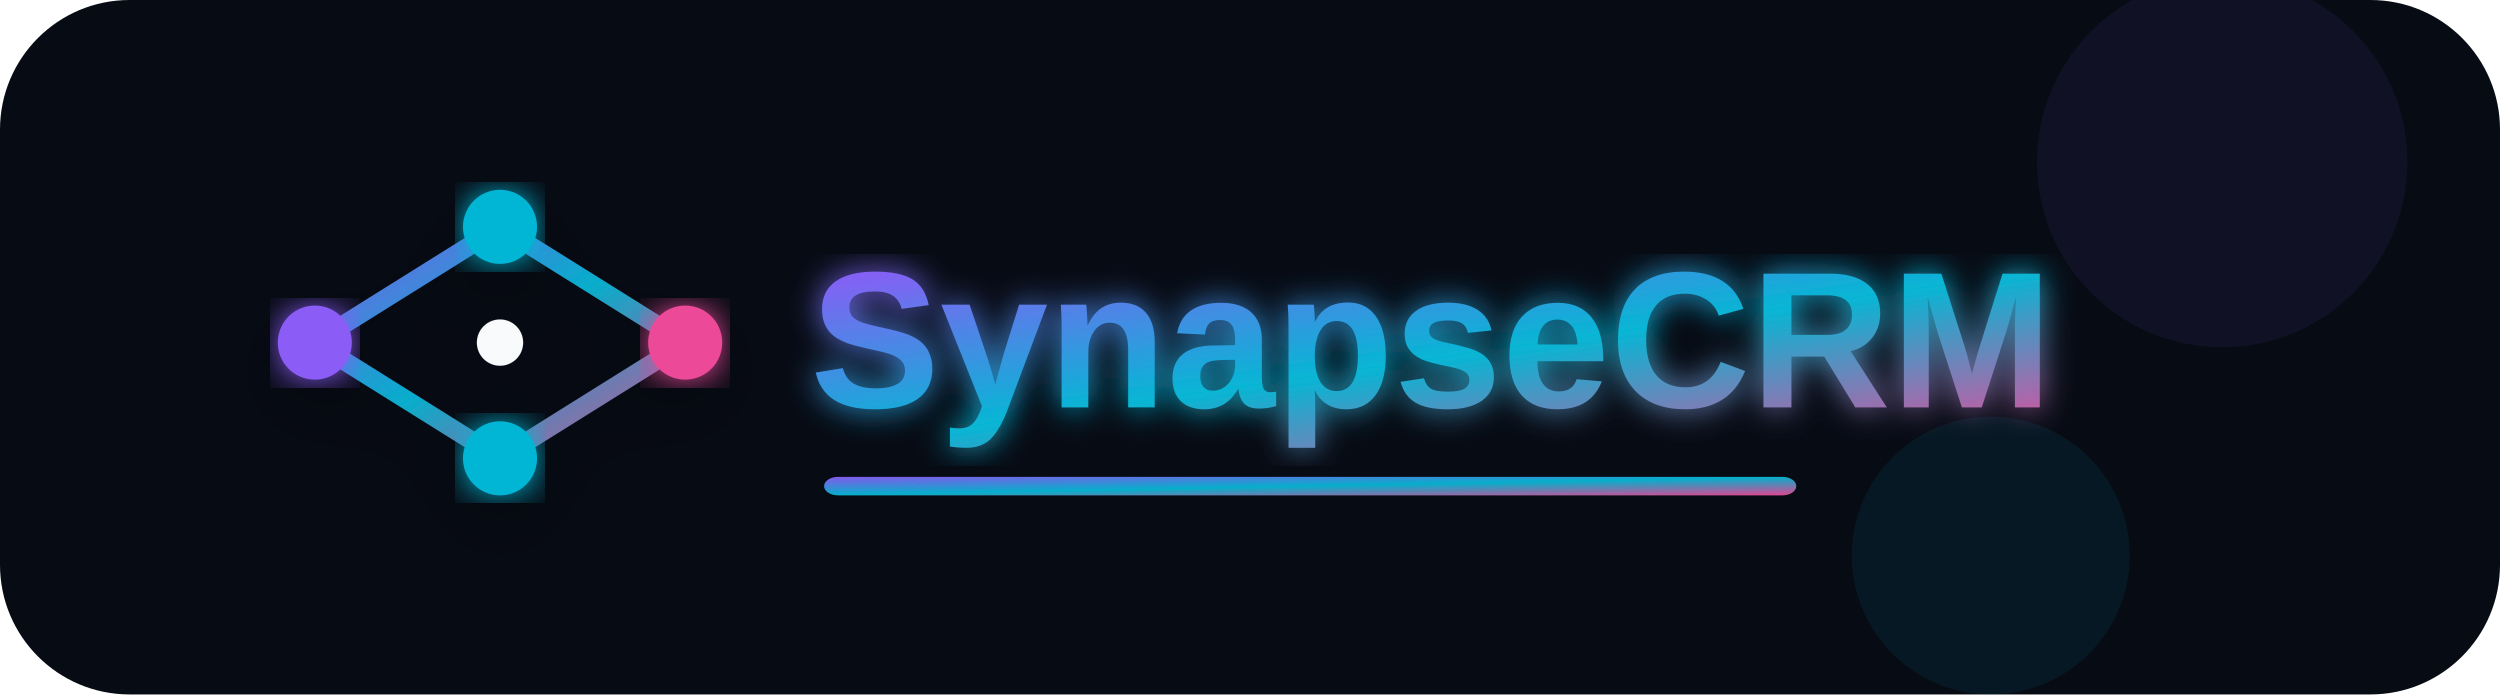
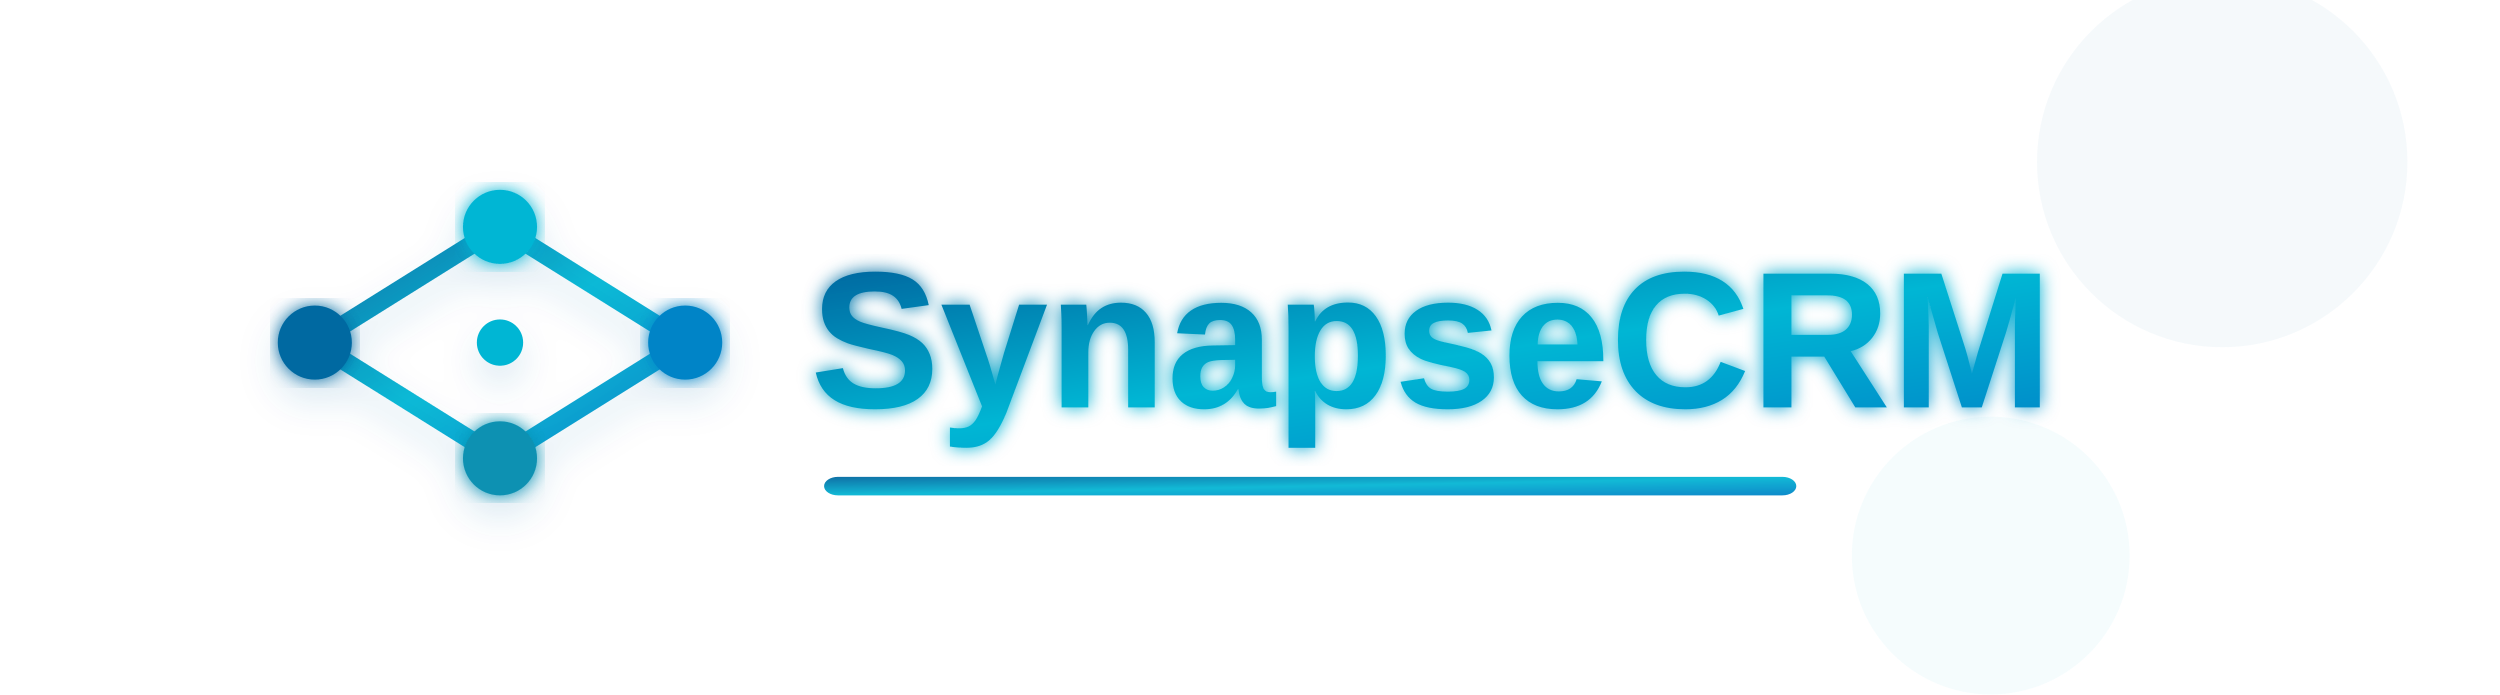
<svg xmlns="http://www.w3.org/2000/svg" width="540" height="150" viewBox="0 0 540 150" fill="none">
  <defs>
    <linearGradient id="luxGradient" x1="0%" y1="0%" x2="100%" y2="100%">
-       <stop offset="0%" stop-color="#8B5CF6">
-         <animate attributeName="stop-color" values="#8B5CF6;#06B6D4;#8B5CF6" dur="6s" repeatCount="indefinite" />
+       <stop offset="0%" stop-color="#0369A1">
+         <animate attributeName="stop-color" values="#0369A1;#06B6D4;#0369A1" dur="6s" repeatCount="indefinite" />
      </stop>
      <stop offset="50%" stop-color="#06B6D4">
-         <animate attributeName="stop-color" values="#06B6D4;#EC4899;#06B6D4" dur="6s" repeatCount="indefinite" />
+         <animate attributeName="stop-color" values="#06B6D4;#0891B2;#06B6D4" dur="6s" repeatCount="indefinite" />
      </stop>
-       <stop offset="100%" stop-color="#EC4899">
-         <animate attributeName="stop-color" values="#EC4899;#8B5CF6;#EC4899" dur="6s" repeatCount="indefinite" />
+       <stop offset="100%" stop-color="#0284C7">
+         <animate attributeName="stop-color" values="#0284C7;#0369A1;#0284C7" dur="6s" repeatCount="indefinite" />
      </stop>
    </linearGradient>
    <filter id="glow">
-       <feGaussianBlur stdDeviation="3.5" result="blur" />
+       <feGaussianBlur stdDeviation="2" result="blur" />
      <feMerge>
        <feMergeNode in="blur" />
        <feMergeNode in="SourceGraphic" />
      </feMerge>
    </filter>
    <filter id="shadow" x="-20%" y="-20%" width="140%" height="140%">
-       <feDropShadow dx="0" dy="6" stdDeviation="8" flood-color="#000000" flood-opacity="0.35" />
+       <feDropShadow dx="0" dy="4" stdDeviation="4" flood-color="#0369A1" flood-opacity="0.15" />
    </filter>
  </defs>
-   <rect width="540" height="150" rx="28" fill="#070B14" />
-   <circle cx="480" cy="35" r="40" fill="#8B5CF6" opacity="0.08">
+   <circle cx="480" cy="35" r="40" fill="#0369A1" opacity="0.04">
    <animate attributeName="r" values="40;50;40" dur="5s" repeatCount="indefinite" />
  </circle>
-   <circle cx="430" cy="120" r="30" fill="#06B6D4" opacity="0.08">
+   <circle cx="430" cy="120" r="30" fill="#06B6D4" opacity="0.04">
    <animate attributeName="r" values="30;38;30" dur="4s" repeatCount="indefinite" />
  </circle>
  <g transform="translate(38,34)" filter="url(#shadow)">
    <path d="M30 40 L70 15 L110 40 L70 65 Z" stroke="url(#luxGradient)" stroke-width="4" stroke-linecap="round" fill="none" opacity="0.95">
      <animate attributeName="stroke-dasharray" values="0,280;280,0" dur="3s" repeatCount="indefinite" />
    </path>
-     <circle cx="30" cy="40" r="8" fill="#8B5CF6" filter="url(#glow)">
+     <circle cx="30" cy="40" r="8" fill="#0369A1" filter="url(#glow)">
      <animate attributeName="r" values="8;11;8" dur="2s" repeatCount="indefinite" />
    </circle>
    <circle cx="70" cy="15" r="8" fill="#06B6D4" filter="url(#glow)">
      <animate attributeName="r" values="8;12;8" dur="2.5s" repeatCount="indefinite" />
    </circle>
-     <circle cx="110" cy="40" r="8" fill="#EC4899" filter="url(#glow)">
+     <circle cx="110" cy="40" r="8" fill="#0284C7" filter="url(#glow)">
      <animate attributeName="r" values="8;11;8" dur="2s" repeatCount="indefinite" />
    </circle>
-     <circle cx="70" cy="65" r="8" fill="#06B6D4" filter="url(#glow)">
+     <circle cx="70" cy="65" r="8" fill="#0891B2" filter="url(#glow)">
      <animate attributeName="r" values="8;12;8" dur="2.5s" repeatCount="indefinite" />
    </circle>
-     <circle cx="70" cy="40" r="5" fill="#F8FAFC">
+     <circle cx="70" cy="40" r="5" fill="#06B6D4">
      <animate attributeName="r" values="5;15;5" dur="2.2s" repeatCount="indefinite" />
      <animate attributeName="opacity" values="0.9;0.2;0.9" dur="2.2s" repeatCount="indefinite" />
    </circle>
  </g>
  <text x="175" y="88" font-family="Poppins, Arial, Helvetica, sans-serif" font-size="42" font-weight="700" fill="url(#luxGradient)" filter="url(#glow)">
    SynapseCRM
    <animateTransform attributeName="transform" type="translate" values="0 0; 0 -1; 0 0" dur="3s" repeatCount="indefinite" />
  </text>
  <rect x="178" y="103" width="210" height="4" rx="3" fill="url(#luxGradient)" opacity="0.95">
    <animate attributeName="width" values="110;210;110" dur="3.5s" repeatCount="indefinite" />
  </rect>
</svg>
